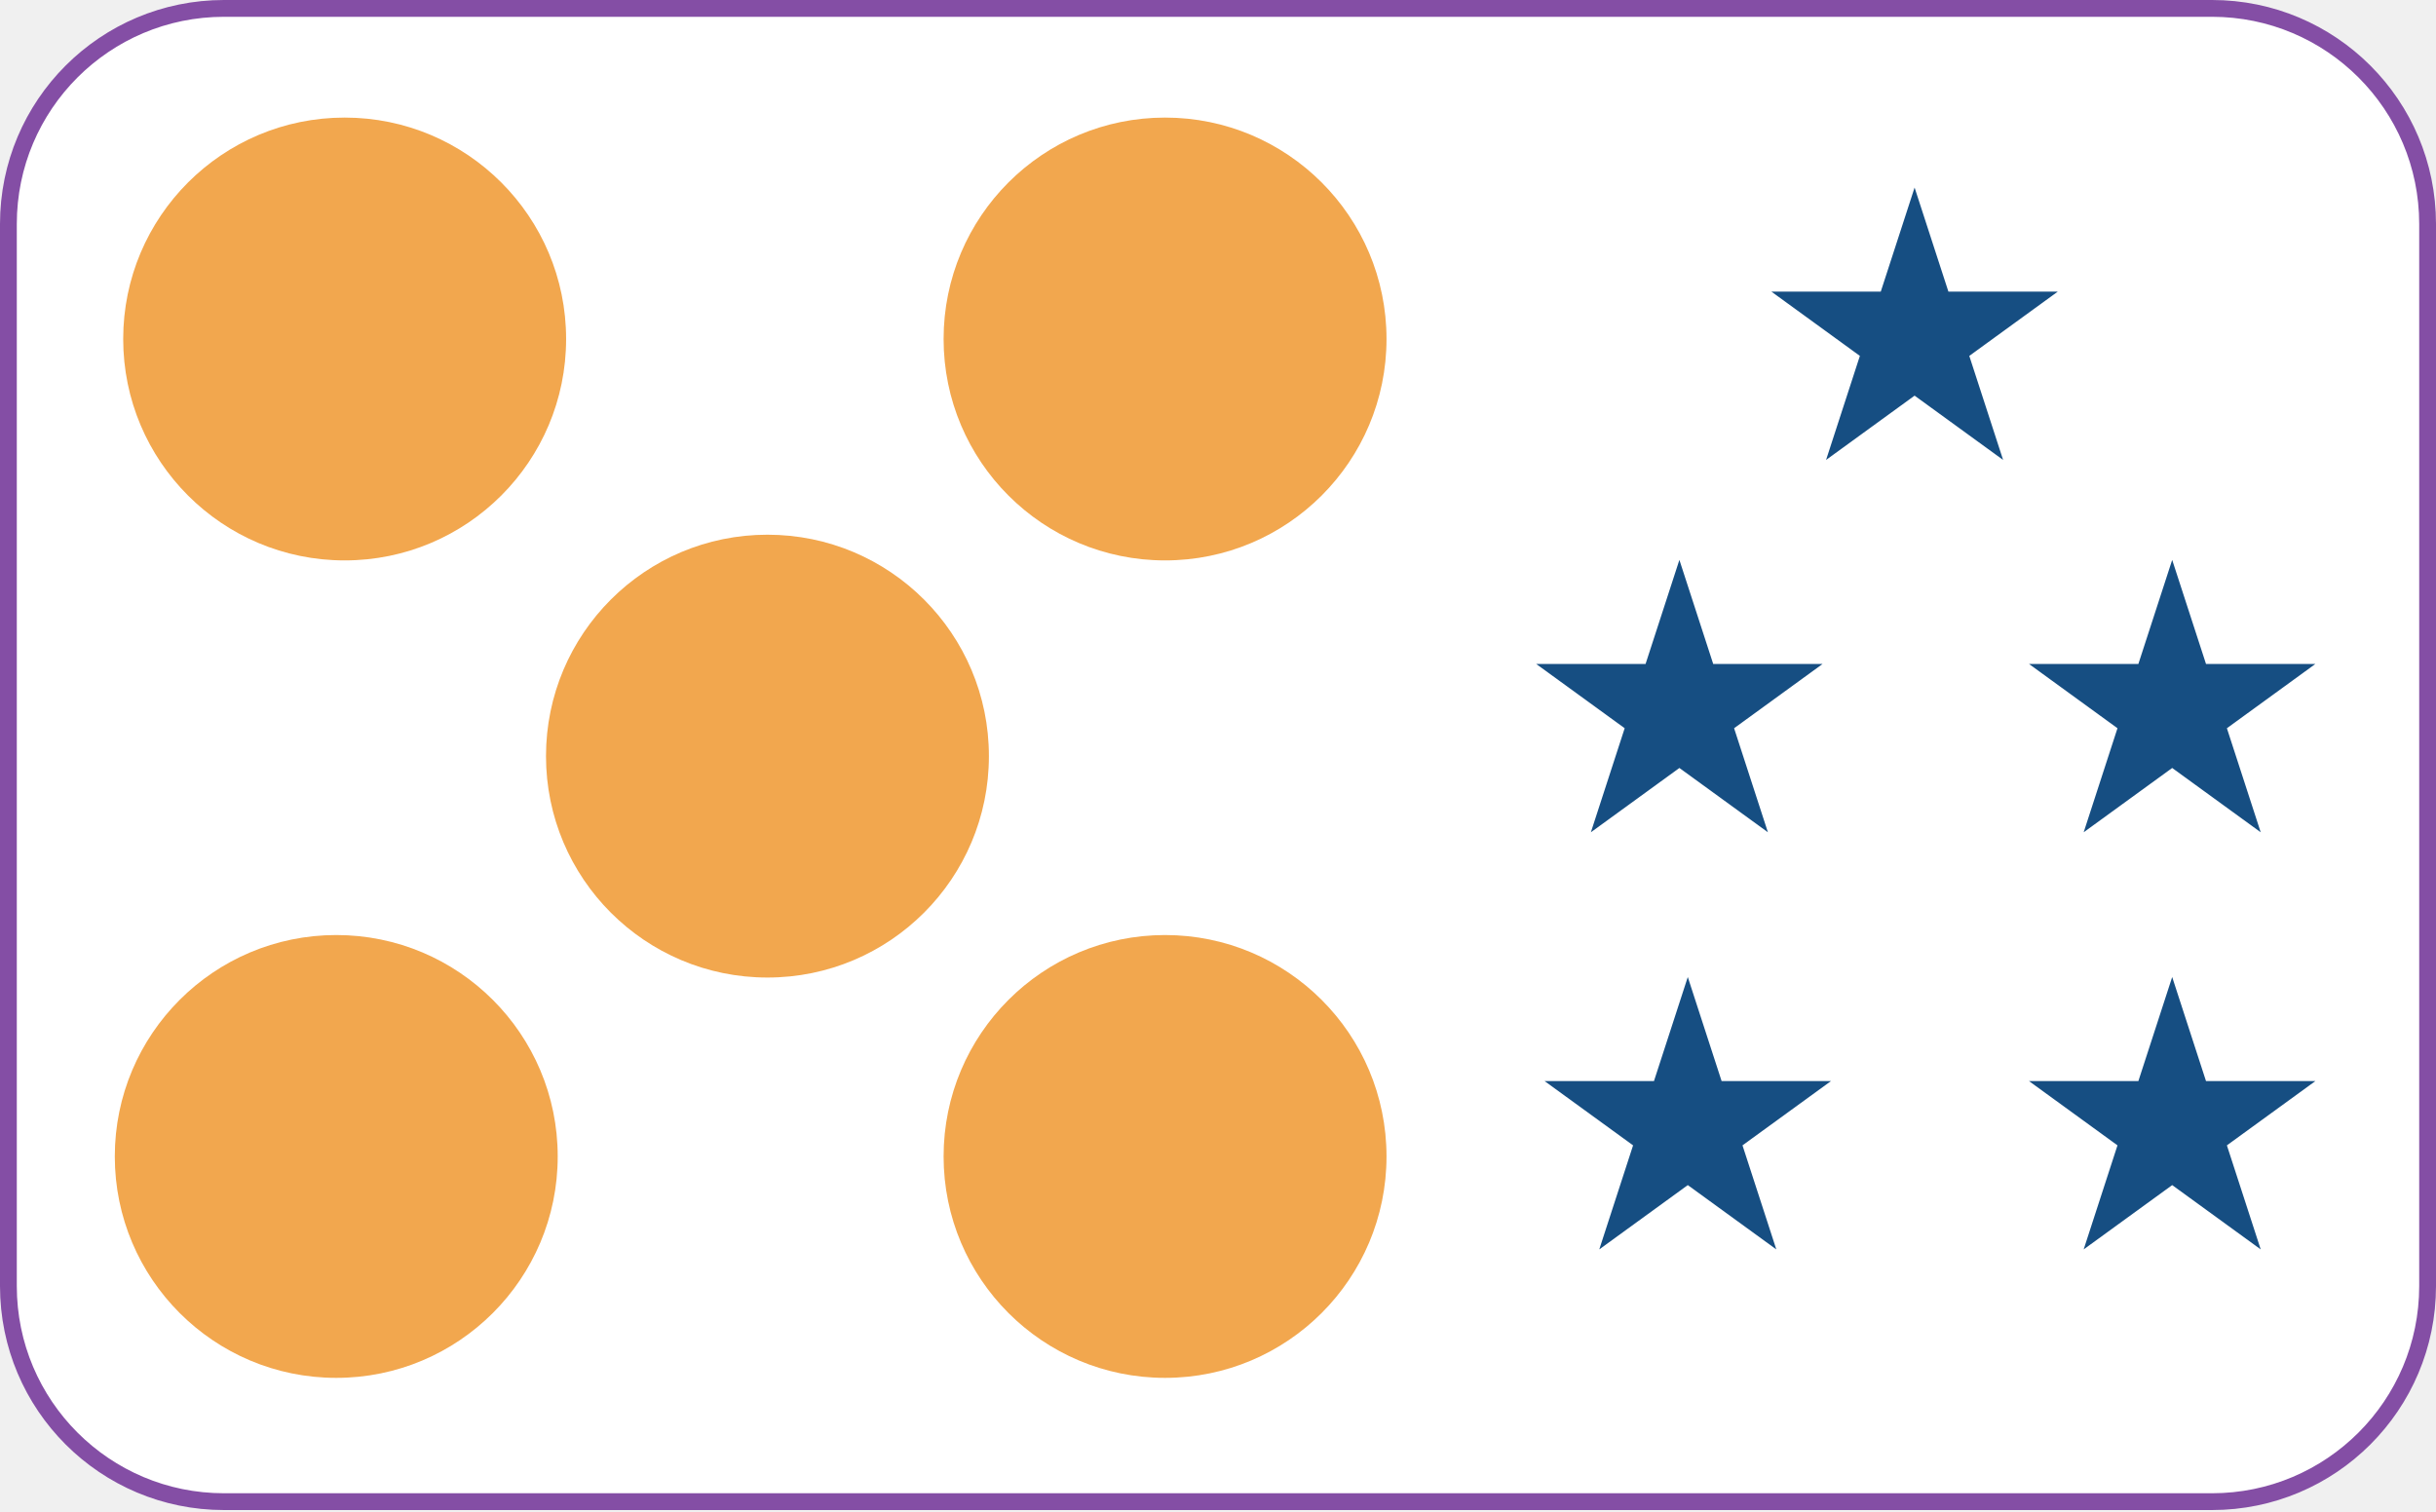
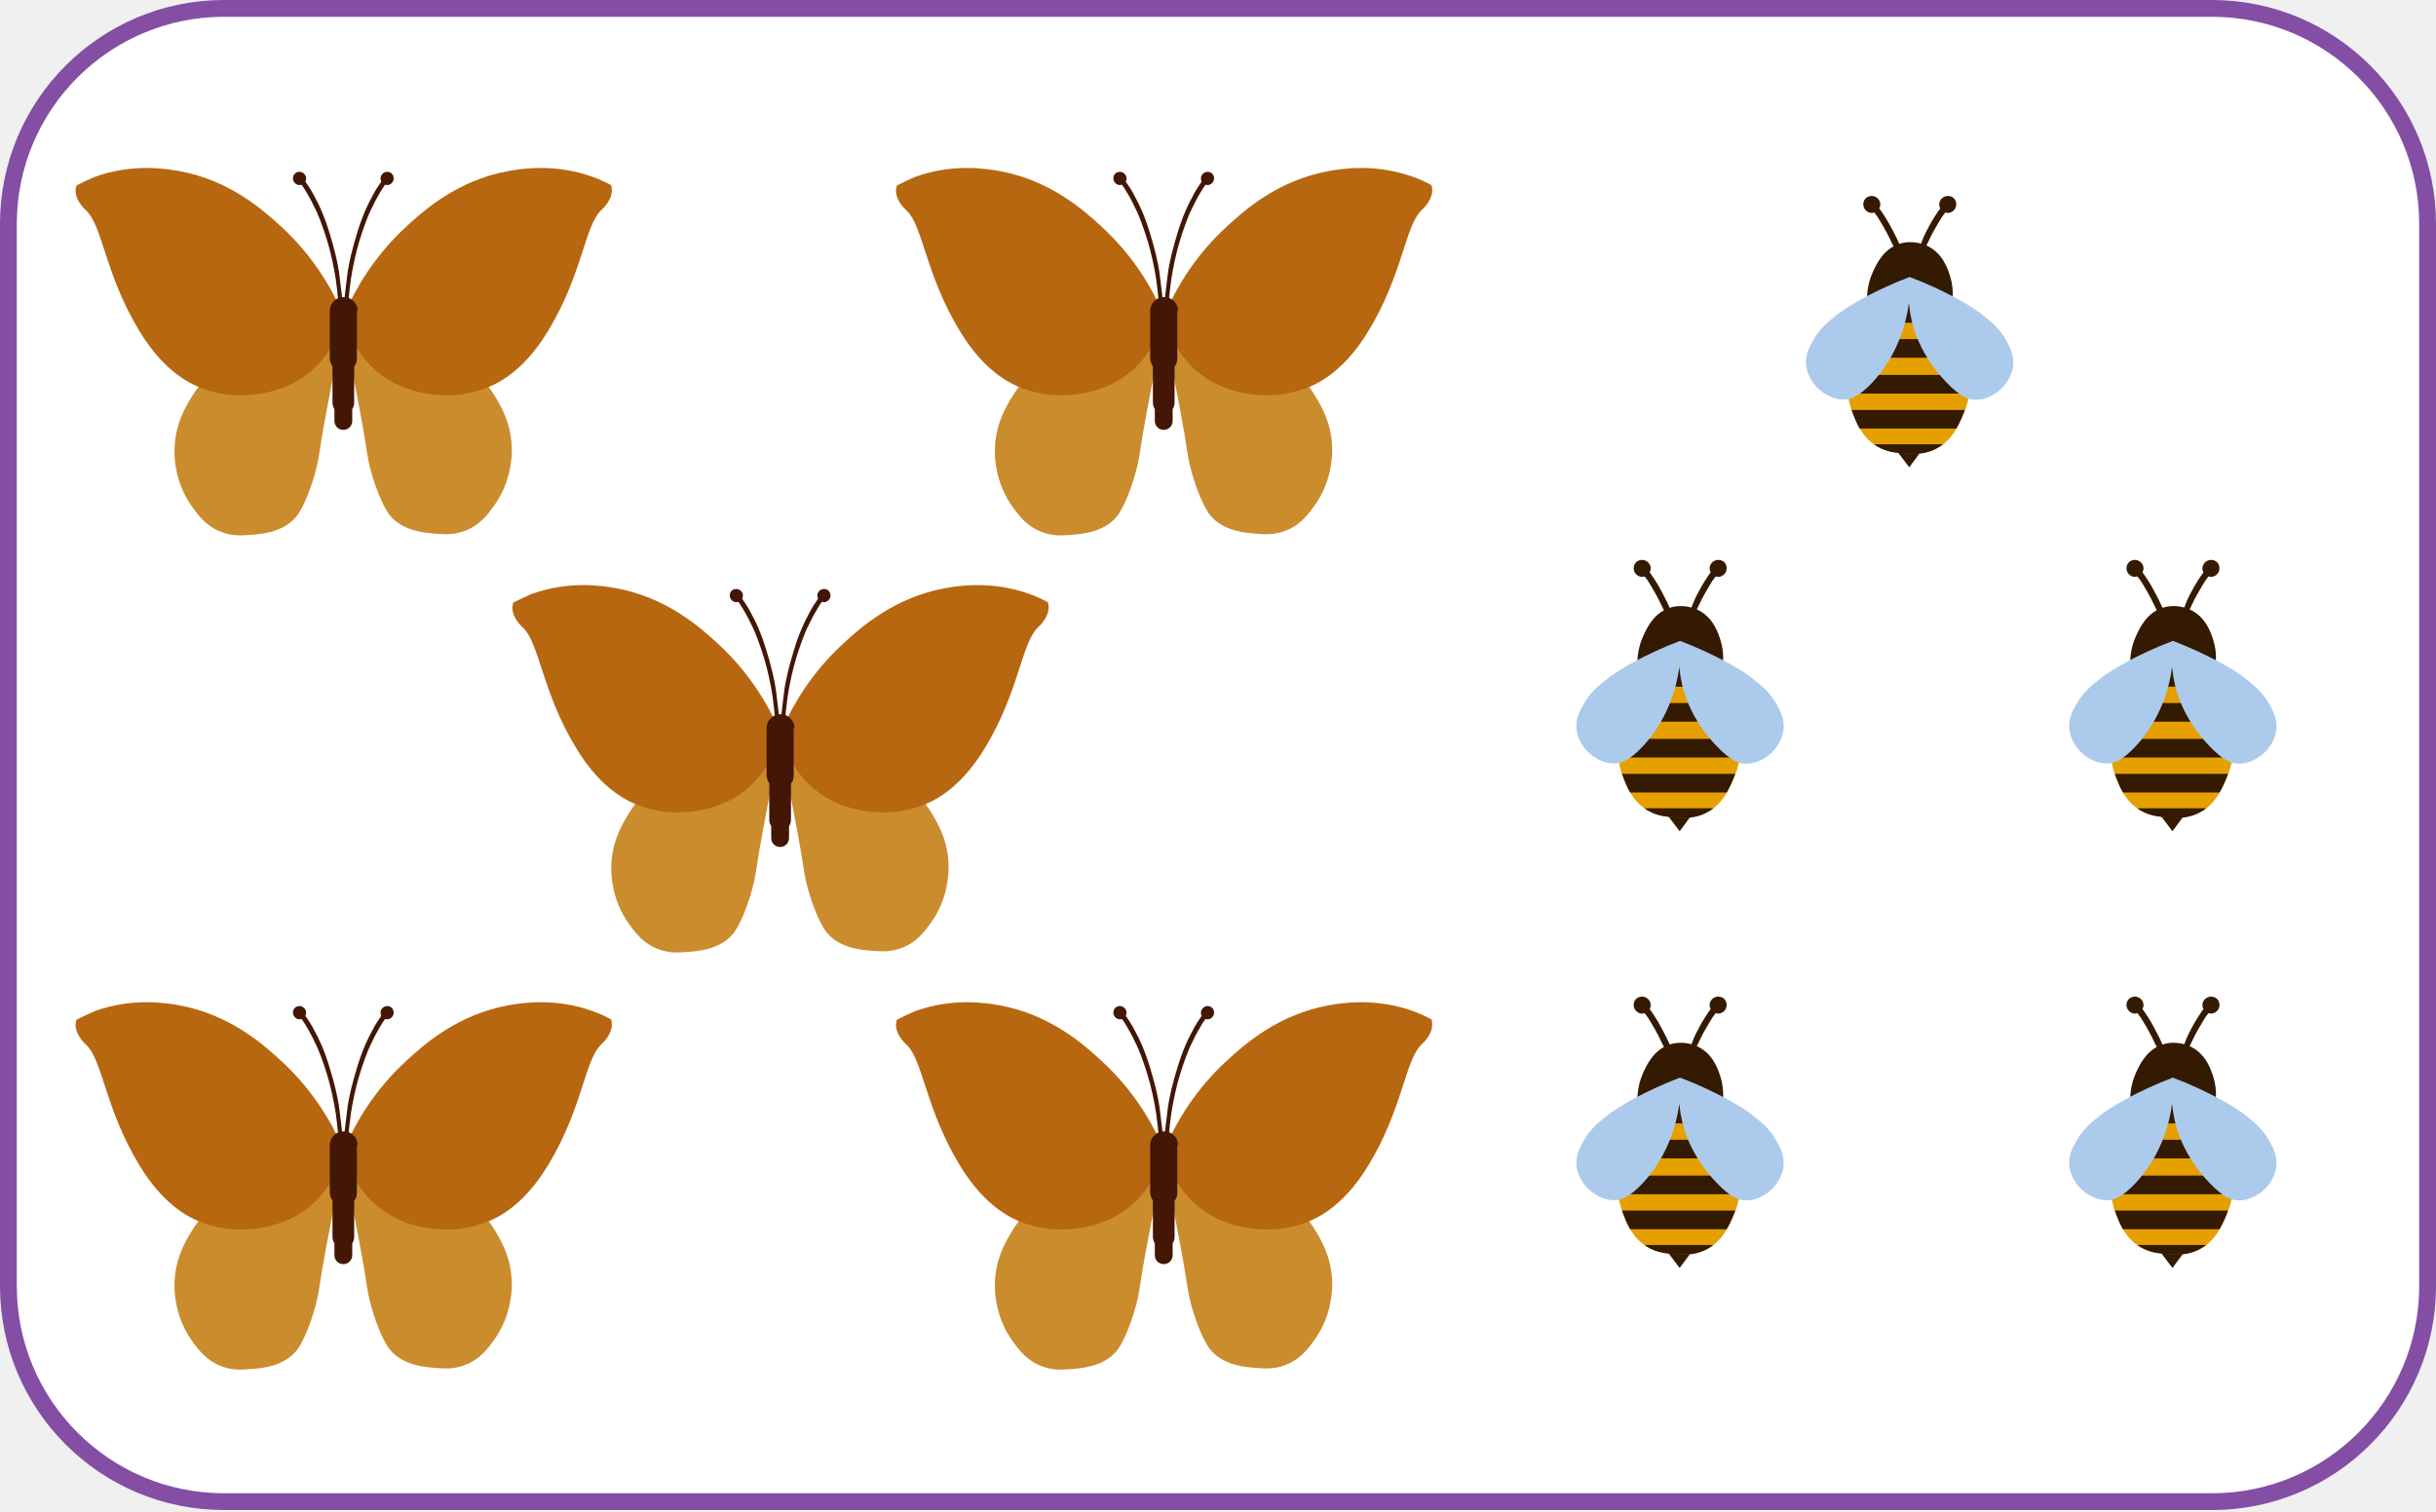
- <svg xmlns="http://www.w3.org/2000/svg" width="870" height="540" viewBox="0 0 870 540" fill="none">
+ <svg xmlns="http://www.w3.org/2000/svg" viewBox="0 0 870 540" fill="none">
  <rect x="3" y="3" width="864" height="533.4" rx="77" fill="white" stroke="#844EA5" stroke-width="6" />
-   <circle cx="123.091" cy="121.091" r="79.091" fill="#F2A74E" />
-   <circle cx="120.091" cy="413.091" r="79.091" fill="#F2A74E" />
-   <circle cx="274.091" cy="270.091" r="79.091" fill="#F2A74E" />
-   <path d="M775.782 349L787.857 386.162H826.931L795.319 409.13L807.394 446.292L775.782 423.325L744.17 446.292L756.244 409.13L724.632 386.162H763.707L775.782 349Z" fill="#164E82" />
-   <path d="M775.782 200L787.857 237.162H826.931L795.319 260.13L807.394 297.292L775.782 274.325L744.17 297.292L756.244 260.13L724.632 237.162H763.707L775.782 200Z" fill="#164E82" />
-   <path d="M683.782 67L695.857 104.162H734.931L703.319 127.13L715.394 164.292L683.782 141.325L652.17 164.292L664.244 127.13L632.632 104.162H671.707L683.782 67Z" fill="#164E82" />
-   <path d="M599.782 200L611.857 237.162H650.931L619.319 260.13L631.394 297.292L599.782 274.325L568.17 297.292L580.244 260.13L548.632 237.162H587.707L599.782 200Z" fill="#164E82" />
-   <circle cx="416.091" cy="121.091" r="79.091" fill="#F2A74E" />
-   <path d="M602.782 349L614.857 386.162H653.931L622.319 409.13L634.394 446.292L602.782 423.325L571.17 446.292L583.244 409.13L551.632 386.162H590.707L602.782 349Z" fill="#164E82" />
-   <circle cx="416.091" cy="413.091" r="79.091" fill="#F2A74E" />
+   <path d="M418.107 129.002C420.735 142.387 422.81 152.984 424.055 161.489C424.193 162.744 425.577 171.389 430.003 180.452C430.971 182.265 431.525 183.241 432.355 184.217C437.058 189.794 444.804 190.352 448.677 190.631C451.997 190.909 454.902 191.049 458.498 189.794C464.308 187.842 467.351 183.52 469.287 180.87C475.65 172.226 475.789 162.884 475.789 160.792C475.789 151.868 472.192 145.594 470.117 142.108C463.893 131.511 454.902 126.492 450.752 124.261C437.473 117.15 424.747 117.568 418.937 118.126C418.799 121.751 418.384 125.376 418.107 129.002Z" fill="#CB8C2E" />
+   <path d="M416.309 111.573C420.044 103.067 426.683 91.355 438.303 80.758C444.389 75.181 456.285 64.445 474.544 61.098C479.247 60.262 491.143 58.31 504.699 63.19C507.465 64.166 509.678 65.281 511.2 66.118C511.338 66.397 511.477 66.815 511.477 67.373C511.892 71.138 508.433 74.484 507.604 75.181C501.794 80.898 500.964 98.048 488.791 118.126C479.247 134.021 469.011 137.647 466.244 138.762C465.276 139.041 462.094 140.296 457.806 140.853C454.763 141.272 438.441 142.945 426.268 131.512C424.055 129.42 420.597 125.655 418.107 119.52C417.415 116.871 416.862 114.222 416.309 111.573Z" fill="#B66710" />
+   <path d="M412.989 129.42C410.361 142.805 408.286 153.402 407.041 161.908C406.903 163.163 405.52 171.807 401.093 180.87C400.125 182.683 399.572 183.659 398.742 184.635C394.039 190.212 386.292 190.77 382.419 191.049C379.099 191.328 376.195 191.467 372.598 190.212C366.788 188.26 363.745 183.938 361.809 181.289C355.446 172.644 355.307 163.302 355.307 161.21C355.307 152.287 358.904 146.012 360.979 142.527C367.203 131.93 376.195 126.91 380.344 124.679C393.624 117.568 406.35 117.987 412.159 118.544C412.436 122.03 412.712 125.655 412.989 129.42Z" fill="#CB8C2E" />
+   <path d="M415.202 111.573C411.467 103.067 404.828 91.355 393.208 80.758C387.122 75.181 375.226 64.445 356.967 61.098C352.264 60.262 340.368 58.31 326.812 63.19C324.184 64.305 321.971 65.421 320.311 66.257C320.311 66.397 320.173 66.954 320.034 67.512C319.619 71.277 323.078 74.623 323.908 75.32C329.717 81.037 330.547 98.048 342.72 118.126C352.264 134.021 362.5 137.647 365.267 138.762C366.235 139.041 369.417 140.296 373.705 140.853C376.748 141.272 393.07 142.945 405.243 131.512C407.456 129.42 410.914 125.655 413.404 119.52C414.096 116.871 414.649 114.222 415.202 111.573Z" fill="#B66710" />
+   <path d="M420.735 111.015C420.735 108.366 418.522 106.135 415.894 106.135H415.617C412.989 106.135 410.776 108.366 410.776 111.015V127.886C410.776 129.002 411.191 129.978 411.744 130.814V143.782C411.744 144.618 412.021 145.455 412.436 146.152V150.335C412.436 152.147 413.819 153.542 415.617 153.542C417.415 153.542 418.799 152.147 418.799 150.335V146.152C419.214 145.455 419.49 144.758 419.49 143.782V130.954C420.182 130.117 420.459 129.141 420.459 128.026V111.015H420.735Z" fill="#431605" />
+   <path d="M431.248 61.377C430.003 61.377 428.896 62.493 428.896 63.748C428.896 64.166 429.035 64.584 429.173 64.863C428.205 66.257 426.96 68.07 425.853 70.301C422.257 76.854 420.735 82.571 419.352 87.311C417.83 92.749 417.139 96.932 417.001 98.466C416.586 101.534 416.309 104.462 416.171 105.298C416.032 106.971 415.894 108.226 415.894 109.342C416.309 109.342 416.862 109.342 417.277 109.481C417.415 107.947 417.554 105.995 417.83 103.625C418.384 98.187 419.352 94.144 419.629 92.749C420.735 87.59 422.119 83.686 422.672 82.013C424.055 77.97 425.3 75.181 425.715 74.484C427.237 71.137 428.62 69.046 428.896 68.488C429.45 67.512 430.003 66.676 430.556 65.978C430.833 65.978 430.971 66.118 431.248 66.118C432.493 66.118 433.6 65.002 433.6 63.748C433.6 62.353 432.631 61.377 431.248 61.377Z" fill="#431605" />
+   <path d="M399.987 61.377C401.231 61.377 402.338 62.493 402.338 63.748C402.338 64.166 402.2 64.584 402.061 64.863C403.03 66.257 404.275 68.07 405.381 70.301C408.978 76.854 410.499 82.571 411.883 87.311C413.404 92.749 414.096 96.932 414.234 98.466C414.649 101.534 414.926 104.462 415.064 105.298C415.202 106.971 415.341 108.226 415.341 109.342C414.926 109.342 414.372 109.342 413.957 109.481C413.819 107.947 413.681 105.995 413.404 103.625C412.851 98.187 411.883 94.144 411.606 92.749C410.499 87.59 409.116 83.686 408.563 82.013C407.179 77.97 405.935 75.181 405.52 74.484C403.998 71.137 402.615 69.046 402.338 68.488C401.785 67.512 401.231 66.676 400.678 65.978C400.402 65.978 400.263 66.118 399.987 66.118C398.742 66.118 397.635 65.002 397.635 63.748C397.635 62.353 398.603 61.377 399.987 61.377Z" fill="#431605" />
+   <path d="M125.107 129.002C127.735 142.387 129.81 152.984 131.055 161.489C131.193 162.744 132.577 171.389 137.003 180.452C137.971 182.265 138.525 183.241 139.355 184.217C144.058 189.794 151.804 190.352 155.677 190.631C158.997 190.909 161.902 191.049 165.498 189.794C171.308 187.842 174.351 183.52 176.287 180.87C182.65 172.226 182.789 162.884 182.789 160.792C182.789 151.868 179.192 145.594 177.117 142.108C170.893 131.511 161.902 126.492 157.752 124.261C144.473 117.15 131.747 117.568 125.937 118.126C125.799 121.751 125.384 125.376 125.107 129.002Z" fill="#CB8C2E" />
+   <path d="M123.309 111.573C127.044 103.067 133.683 91.355 145.303 80.758C151.389 75.181 163.285 64.445 181.544 61.098C186.247 60.262 198.143 58.31 211.699 63.19C214.465 64.166 216.678 65.281 218.2 66.118C218.338 66.397 218.477 66.815 218.477 67.373C218.892 71.138 215.433 74.484 214.604 75.181C208.794 80.898 207.964 98.048 195.791 118.126C186.247 134.021 176.011 137.647 173.244 138.762C172.276 139.041 169.094 140.296 164.806 140.853C161.763 141.272 145.441 142.945 133.268 131.512C131.055 129.42 127.597 125.655 125.107 119.52C124.415 116.871 123.862 114.222 123.309 111.573Z" fill="#B66710" />
+   <path d="M119.989 129.42C117.361 142.805 115.286 153.402 114.041 161.908C113.903 163.163 112.52 171.807 108.093 180.87C107.125 182.683 106.572 183.659 105.742 184.635C101.039 190.212 93.292 190.77 89.419 191.049C86.099 191.328 83.195 191.467 79.598 190.212C73.788 188.26 70.745 183.938 68.809 181.289C62.446 172.644 62.307 163.302 62.307 161.21C62.307 152.287 65.904 146.012 67.979 142.527C74.204 131.93 83.195 126.91 87.344 124.679C100.624 117.568 113.35 117.987 119.159 118.544C119.436 122.03 119.712 125.655 119.989 129.42Z" fill="#CB8C2E" />
+   <path d="M122.202 111.573C118.467 103.067 111.828 91.355 100.208 80.758C94.122 75.181 82.226 64.445 63.967 61.098C59.264 60.262 47.368 58.31 33.812 63.19C31.184 64.305 28.971 65.421 27.311 66.257C27.311 66.397 27.173 66.954 27.034 67.512C26.619 71.277 30.078 74.623 30.907 75.32C36.717 81.037 37.547 98.048 49.72 118.126C59.264 134.021 69.5 137.647 72.267 138.762C73.235 139.041 76.416 140.296 80.705 140.853C83.748 141.272 100.07 142.945 112.243 131.512C114.456 129.42 117.914 125.655 120.404 119.52C121.096 116.871 121.649 114.222 122.202 111.573Z" fill="#B66710" />
+   <path d="M127.735 111.015C127.735 108.366 125.522 106.135 122.894 106.135H122.617C119.989 106.135 117.776 108.366 117.776 111.015V127.886C117.776 129.002 118.191 129.978 118.744 130.814V143.782C118.744 144.618 119.021 145.455 119.436 146.152V150.335C119.436 152.147 120.819 153.542 122.617 153.542C124.415 153.542 125.799 152.147 125.799 150.335V146.152C126.214 145.455 126.49 144.758 126.49 143.782V130.954C127.182 130.117 127.459 129.141 127.459 128.026V111.015H127.735Z" fill="#431605" />
+   <path d="M138.248 61.377C137.003 61.377 135.896 62.493 135.896 63.748C135.896 64.166 136.035 64.584 136.173 64.863C135.205 66.257 133.96 68.07 132.853 70.301C129.257 76.854 127.735 82.571 126.352 87.311C124.83 92.749 124.139 96.932 124.001 98.466C123.586 101.534 123.309 104.462 123.171 105.298C123.032 106.971 122.894 108.226 122.894 109.342C123.309 109.342 123.862 109.342 124.277 109.481C124.415 107.947 124.554 105.995 124.83 103.625C125.384 98.187 126.352 94.144 126.629 92.749C127.735 87.59 129.119 83.686 129.672 82.013C131.055 77.97 132.3 75.181 132.715 74.484C134.237 71.137 135.62 69.046 135.896 68.488C136.45 67.512 137.003 66.676 137.556 65.978C137.833 65.978 137.971 66.118 138.248 66.118C139.493 66.118 140.6 65.002 140.6 63.748C140.6 62.353 139.631 61.377 138.248 61.377Z" fill="#431605" />
+   <path d="M106.987 61.377C108.231 61.377 109.338 62.493 109.338 63.748C109.338 64.166 109.2 64.584 109.061 64.863C110.03 66.257 111.275 68.07 112.381 70.301C115.978 76.854 117.499 82.571 118.883 87.311C120.404 92.749 121.096 96.932 121.234 98.466C121.649 101.534 121.926 104.462 122.064 105.298C122.202 106.971 122.341 108.226 122.341 109.342C121.926 109.342 121.372 109.342 120.957 109.481C120.819 107.947 120.681 105.995 120.404 103.625C119.851 98.187 118.883 94.144 118.606 92.749C117.499 87.59 116.116 83.686 115.563 82.013C114.179 77.97 112.935 75.181 112.52 74.484C110.998 71.137 109.615 69.046 109.338 68.488C108.785 67.512 108.231 66.676 107.678 65.978C107.402 65.978 107.263 66.118 106.987 66.118C105.742 66.118 104.635 65.002 104.635 63.748C104.635 62.353 105.603 61.377 106.987 61.377Z" fill="#431605" />
+   <path d="M418.107 427.002C420.735 440.387 422.81 450.984 424.055 459.489C424.193 460.744 425.577 469.389 430.003 478.452C430.971 480.265 431.525 481.241 432.355 482.217C437.058 487.794 444.804 488.352 448.677 488.631C451.997 488.909 454.902 489.049 458.498 487.794C464.308 485.842 467.351 481.52 469.287 478.87C475.65 470.226 475.789 460.884 475.789 458.792C475.789 449.868 472.192 443.594 470.117 440.108C463.893 429.511 454.902 424.492 450.752 422.261C437.473 415.15 424.747 415.568 418.937 416.126C418.799 419.751 418.384 423.376 418.107 427.002Z" fill="#CB8C2E" />
+   <path d="M416.309 409.573C420.044 401.067 426.683 389.355 438.303 378.758C444.389 373.181 456.285 362.445 474.544 359.098C479.247 358.262 491.143 356.31 504.699 361.19C507.465 362.166 509.678 363.281 511.2 364.118C511.338 364.397 511.477 364.815 511.477 365.373C511.892 369.137 508.433 372.484 507.604 373.181C501.794 378.898 500.964 396.048 488.791 416.126C479.247 432.021 469.011 435.647 466.244 436.762C465.276 437.041 462.094 438.296 457.806 438.853C454.763 439.272 438.441 440.945 426.268 429.512C424.055 427.42 420.597 423.655 418.107 417.52C417.415 414.871 416.862 412.222 416.309 409.573Z" fill="#B66710" />
+   <path d="M412.989 427.42C410.361 440.805 408.286 451.402 407.041 459.908C406.903 461.163 405.52 469.807 401.093 478.87C400.125 480.683 399.572 481.659 398.742 482.635C394.039 488.212 386.292 488.77 382.419 489.049C379.099 489.328 376.195 489.467 372.598 488.212C366.788 486.26 363.745 481.938 361.809 479.289C355.446 470.644 355.307 461.302 355.307 459.21C355.307 450.287 358.904 444.012 360.979 440.527C367.203 429.93 376.195 424.91 380.344 422.679C393.624 415.568 406.35 415.987 412.159 416.544C412.436 420.03 412.712 423.655 412.989 427.42Z" fill="#CB8C2E" />
+   <path d="M415.202 409.573C411.467 401.067 404.828 389.355 393.208 378.758C387.122 373.181 375.226 362.445 356.967 359.098C352.264 358.262 340.368 356.31 326.812 361.19C324.184 362.305 321.971 363.421 320.311 364.257C320.311 364.397 320.173 364.954 320.034 365.512C319.619 369.277 323.078 372.623 323.908 373.32C329.717 379.037 330.547 396.048 342.72 416.126C352.264 432.021 362.5 435.647 365.267 436.762C366.235 437.041 369.417 438.296 373.705 438.853C376.748 439.272 393.07 440.945 405.243 429.512C407.456 427.42 410.914 423.655 413.404 417.52C414.096 414.871 414.649 412.222 415.202 409.573Z" fill="#B66710" />
+   <path d="M420.735 409.015C420.735 406.366 418.522 404.135 415.894 404.135H415.617C412.989 404.135 410.776 406.366 410.776 409.015V425.886C410.776 427.002 411.191 427.978 411.744 428.814V441.782C411.744 442.618 412.021 443.455 412.436 444.152V448.335C412.436 450.147 413.819 451.542 415.617 451.542C417.415 451.542 418.799 450.147 418.799 448.335V444.152C419.214 443.455 419.49 442.758 419.49 441.782V428.954C420.182 428.117 420.459 427.141 420.459 426.026V409.015H420.735Z" fill="#431605" />
+   <path d="M431.248 359.377C430.003 359.377 428.896 360.493 428.896 361.748C428.896 362.166 429.035 362.584 429.173 362.863C428.205 364.257 426.96 366.07 425.853 368.301C422.257 374.854 420.735 380.571 419.352 385.312C417.83 390.749 417.139 394.932 417.001 396.466C416.586 399.534 416.309 402.462 416.171 403.298C416.032 404.971 415.894 406.226 415.894 407.342C416.309 407.342 416.862 407.342 417.277 407.481C417.415 405.947 417.554 403.995 417.83 401.625C418.384 396.187 419.352 392.144 419.629 390.749C420.735 385.59 422.119 381.686 422.672 380.013C424.055 375.97 425.3 373.181 425.715 372.484C427.237 369.137 428.62 367.046 428.896 366.488C429.45 365.512 430.003 364.676 430.556 363.978C430.833 363.978 430.971 364.118 431.248 364.118C432.493 364.118 433.6 363.002 433.6 361.748C433.6 360.353 432.631 359.377 431.248 359.377Z" fill="#431605" />
+   <path d="M399.987 359.377C401.231 359.377 402.338 360.493 402.338 361.748C402.338 362.166 402.2 362.584 402.061 362.863C403.03 364.257 404.275 366.07 405.381 368.301C408.978 374.854 410.499 380.571 411.883 385.312C413.404 390.749 414.096 394.932 414.234 396.466C414.649 399.534 414.926 402.462 415.064 403.298C415.202 404.971 415.341 406.226 415.341 407.342C414.926 407.342 414.372 407.342 413.957 407.481C413.819 405.947 413.681 403.995 413.404 401.625C412.851 396.187 411.883 392.144 411.606 390.749C410.499 385.59 409.116 381.686 408.563 380.013C407.179 375.97 405.935 373.181 405.52 372.484C403.998 369.137 402.615 367.046 402.338 366.488C401.785 365.512 401.231 364.676 400.678 363.978C400.402 363.978 400.263 364.118 399.987 364.118C398.742 364.118 397.635 363.002 397.635 361.748C397.635 360.353 398.603 359.377 399.987 359.377Z" fill="#431605" />
+   <path d="M125.107 427.002C127.735 440.387 129.81 450.984 131.055 459.489C131.193 460.744 132.577 469.389 137.003 478.452C137.971 480.265 138.525 481.241 139.355 482.217C144.058 487.794 151.804 488.352 155.677 488.631C158.997 488.909 161.902 489.049 165.498 487.794C171.308 485.842 174.351 481.52 176.287 478.87C182.65 470.226 182.789 460.884 182.789 458.792C182.789 449.868 179.192 443.594 177.117 440.108C170.893 429.511 161.902 424.492 157.752 422.261C144.473 415.15 131.747 415.568 125.937 416.126C125.799 419.751 125.384 423.376 125.107 427.002Z" fill="#CB8C2E" />
+   <path d="M123.309 409.573C127.044 401.067 133.683 389.355 145.303 378.758C151.389 373.181 163.285 362.445 181.544 359.098C186.247 358.262 198.143 356.31 211.699 361.19C214.465 362.166 216.678 363.281 218.2 364.118C218.338 364.397 218.477 364.815 218.477 365.373C218.892 369.137 215.433 372.484 214.604 373.181C208.794 378.898 207.964 396.048 195.791 416.126C186.247 432.021 176.011 435.647 173.244 436.762C172.276 437.041 169.094 438.296 164.806 438.853C161.763 439.272 145.441 440.945 133.268 429.512C131.055 427.42 127.597 423.655 125.107 417.52C124.415 414.871 123.862 412.222 123.309 409.573Z" fill="#B66710" />
+   <path d="M119.989 427.42C117.361 440.805 115.286 451.402 114.041 459.908C113.903 461.163 112.52 469.807 108.093 478.87C107.125 480.683 106.572 481.659 105.742 482.635C101.039 488.212 93.292 488.77 89.419 489.049C86.099 489.328 83.195 489.467 79.598 488.212C73.788 486.26 70.745 481.938 68.809 479.289C62.446 470.644 62.307 461.302 62.307 459.21C62.307 450.287 65.904 444.012 67.979 440.527C74.204 429.93 83.195 424.91 87.344 422.679C100.624 415.568 113.35 415.987 119.159 416.544C119.436 420.03 119.712 423.655 119.989 427.42Z" fill="#CB8C2E" />
+   <path d="M122.202 409.573C118.467 401.067 111.828 389.355 100.208 378.758C94.122 373.181 82.226 362.445 63.967 359.098C59.264 358.262 47.368 356.31 33.812 361.19C31.184 362.305 28.971 363.421 27.311 364.257C27.311 364.397 27.173 364.954 27.034 365.512C26.619 369.277 30.078 372.623 30.907 373.32C36.717 379.037 37.547 396.048 49.72 416.126C59.264 432.021 69.5 435.647 72.267 436.762C73.235 437.041 76.416 438.296 80.705 438.853C83.748 439.272 100.07 440.945 112.243 429.512C114.456 427.42 117.914 423.655 120.404 417.52C121.096 414.871 121.649 412.222 122.202 409.573Z" fill="#B66710" />
+   <path d="M127.735 409.015C127.735 406.366 125.522 404.135 122.894 404.135H122.617C119.989 404.135 117.776 406.366 117.776 409.015V425.886C117.776 427.002 118.191 427.978 118.744 428.814V441.782C118.744 442.618 119.021 443.455 119.436 444.152V448.335C119.436 450.147 120.819 451.542 122.617 451.542C124.415 451.542 125.799 450.147 125.799 448.335V444.152C126.214 443.455 126.49 442.758 126.49 441.782V428.954C127.182 428.117 127.459 427.141 127.459 426.026V409.015H127.735Z" fill="#431605" />
+   <path d="M138.248 359.377C137.003 359.377 135.896 360.493 135.896 361.748C135.896 362.166 136.035 362.584 136.173 362.863C135.205 364.257 133.96 366.07 132.853 368.301C129.257 374.854 127.735 380.571 126.352 385.312C124.83 390.749 124.139 394.932 124.001 396.466C123.586 399.534 123.309 402.462 123.171 403.298C123.032 404.971 122.894 406.226 122.894 407.342C123.309 407.342 123.862 407.342 124.277 407.481C124.415 405.947 124.554 403.995 124.83 401.625C125.384 396.187 126.352 392.144 126.629 390.749C127.735 385.59 129.119 381.686 129.672 380.013C131.055 375.97 132.3 373.181 132.715 372.484C134.237 369.137 135.62 367.046 135.896 366.488C136.45 365.512 137.003 364.676 137.556 363.978C137.833 363.978 137.971 364.118 138.248 364.118C139.493 364.118 140.6 363.002 140.6 361.748C140.6 360.353 139.631 359.377 138.248 359.377Z" fill="#431605" />
+   <path d="M106.987 359.377C108.231 359.377 109.338 360.493 109.338 361.748C109.338 362.166 109.2 362.584 109.061 362.863C110.03 364.257 111.275 366.07 112.381 368.301C115.978 374.854 117.499 380.571 118.883 385.312C120.404 390.749 121.096 394.932 121.234 396.466C121.649 399.534 121.926 402.462 122.064 403.298C122.202 404.971 122.341 406.226 122.341 407.342C121.926 407.342 121.372 407.342 120.957 407.481C120.819 405.947 120.681 403.995 120.404 401.625C119.851 396.187 118.883 392.144 118.606 390.749C117.499 385.59 116.116 381.686 115.563 380.013C114.179 375.97 112.935 373.181 112.52 372.484C110.998 369.137 109.615 367.046 109.338 366.488C108.785 365.512 108.231 364.676 107.678 363.978C107.402 363.978 107.263 364.118 106.987 364.118C105.742 364.118 104.635 363.002 104.635 361.748C104.635 360.353 105.603 359.377 106.987 359.377Z" fill="#431605" />
+   <path d="M281.107 278.002C283.735 291.387 285.81 301.984 287.055 310.489C287.193 311.744 288.577 320.389 293.003 329.452C293.971 331.265 294.525 332.241 295.355 333.217C300.058 338.794 307.804 339.352 311.677 339.631C314.997 339.909 317.902 340.049 321.498 338.794C327.308 336.842 330.351 332.52 332.287 329.87C338.65 321.226 338.789 311.884 338.789 309.792C338.789 300.868 335.192 294.594 333.117 291.108C326.893 280.511 317.902 275.492 313.752 273.261C300.473 266.15 287.747 266.568 281.937 267.126C281.799 270.751 281.384 274.376 281.107 278.002Z" fill="#CB8C2E" />
+   <path d="M279.309 260.573C283.044 252.067 289.683 240.355 301.303 229.758C307.389 224.181 319.285 213.445 337.544 210.098C342.247 209.262 354.143 207.31 367.699 212.19C370.465 213.166 372.678 214.281 374.2 215.118C374.338 215.397 374.477 215.815 374.477 216.373C374.892 220.137 371.433 223.484 370.604 224.181C364.794 229.898 363.964 247.048 351.791 267.126C342.247 283.021 332.011 286.647 329.244 287.762C328.276 288.041 325.094 289.296 320.806 289.853C317.763 290.272 301.441 291.945 289.268 280.512C287.055 278.42 283.597 274.655 281.107 268.52C280.415 265.871 279.862 263.222 279.309 260.573Z" fill="#B66710" />
+   <path d="M275.989 278.42C273.361 291.805 271.286 302.402 270.041 310.908C269.903 312.163 268.52 320.807 264.093 329.87C263.125 331.683 262.572 332.659 261.742 333.635C257.039 339.212 249.292 339.77 245.419 340.049C242.099 340.328 239.195 340.467 235.598 339.212C229.788 337.26 226.745 332.938 224.809 330.289C218.446 321.644 218.307 312.302 218.307 310.21C218.307 301.287 221.904 295.012 223.979 291.527C230.203 280.93 239.195 275.91 243.344 273.679C256.624 266.568 269.35 266.987 275.159 267.544C275.436 271.03 275.712 274.655 275.989 278.42Z" fill="#CB8C2E" />
+   <path d="M278.202 260.573C274.467 252.067 267.828 240.355 256.208 229.758C250.122 224.181 238.226 213.445 219.967 210.098C215.264 209.262 203.368 207.31 189.812 212.19C187.184 213.305 184.971 214.421 183.311 215.257C183.311 215.397 183.173 215.954 183.034 216.512C182.619 220.277 186.078 223.623 186.908 224.32C192.717 230.037 193.547 247.048 205.72 267.126C215.264 283.021 225.5 286.647 228.267 287.762C229.235 288.041 232.417 289.296 236.705 289.853C239.748 290.272 256.07 291.945 268.243 280.512C270.456 278.42 273.914 274.655 276.404 268.52C277.096 265.871 277.649 263.222 278.202 260.573Z" fill="#B66710" />
+   <path d="M283.735 260.015C283.735 257.366 281.522 255.135 278.894 255.135H278.617C275.989 255.135 273.776 257.366 273.776 260.015V276.886C273.776 278.002 274.191 278.978 274.744 279.814V292.782C274.744 293.618 275.021 294.455 275.436 295.152V299.335C275.436 301.147 276.819 302.542 278.617 302.542C280.415 302.542 281.799 301.147 281.799 299.335V295.152C282.214 294.455 282.49 293.758 282.49 292.782V279.954C283.182 279.117 283.459 278.141 283.459 277.026V260.015H283.735Z" fill="#431605" />
+   <path d="M294.248 210.377C293.003 210.377 291.896 211.493 291.896 212.748C291.896 213.166 292.035 213.584 292.173 213.863C291.205 215.257 289.96 217.07 288.853 219.301C285.257 225.854 283.735 231.571 282.352 236.312C280.83 241.749 280.139 245.932 280.001 247.466C279.586 250.534 279.309 253.462 279.171 254.298C279.032 255.971 278.894 257.226 278.894 258.342C279.309 258.342 279.862 258.342 280.277 258.481C280.415 256.947 280.554 254.995 280.83 252.625C281.384 247.187 282.352 243.144 282.629 241.749C283.735 236.59 285.119 232.686 285.672 231.013C287.055 226.97 288.3 224.181 288.715 223.484C290.237 220.137 291.62 218.046 291.896 217.488C292.45 216.512 293.003 215.676 293.556 214.978C293.833 214.978 293.971 215.118 294.248 215.118C295.493 215.118 296.6 214.002 296.6 212.748C296.6 211.353 295.631 210.377 294.248 210.377Z" fill="#431605" />
+   <path d="M262.987 210.377C264.231 210.377 265.338 211.493 265.338 212.748C265.338 213.166 265.2 213.584 265.061 213.863C266.03 215.257 267.275 217.07 268.381 219.301C271.978 225.854 273.499 231.571 274.883 236.312C276.404 241.749 277.096 245.932 277.234 247.466C277.649 250.534 277.926 253.462 278.064 254.298C278.202 255.971 278.341 257.226 278.341 258.342C277.926 258.342 277.372 258.342 276.957 258.481C276.819 256.947 276.681 254.995 276.404 252.625C275.851 247.187 274.883 243.144 274.606 241.749C273.499 236.59 272.116 232.686 271.563 231.013C270.179 226.97 268.935 224.181 268.52 223.484C266.998 220.137 265.615 218.046 265.338 217.488C264.785 216.512 264.231 215.676 263.678 214.978C263.402 214.978 263.263 215.118 262.987 215.118C261.742 215.118 260.635 214.002 260.635 212.748C260.635 211.353 261.603 210.377 262.987 210.377Z" fill="#431605" />
+   <path d="M695.62 70C693.985 70 692.574 71.406 692.574 73.034C692.574 73.552 692.722 74.069 692.945 74.439C691.682 76.215 690.122 78.509 688.636 81.394C683.955 89.755 683.807 98.486 684.55 96.34C686.333 91.161 687.967 87.609 688.487 86.722C690.419 82.43 692.276 79.767 692.574 79.101C693.317 77.843 693.985 76.807 694.728 75.919C695.1 75.919 695.248 76.067 695.62 76.067C697.254 76.067 698.666 74.661 698.666 73.034C698.666 71.258 697.477 70 695.62 70Z" fill="#331A00" />
+   <path d="M665.455 73.034C665.455 74.661 666.867 76.067 668.501 76.067C668.873 76.067 669.021 75.919 669.393 75.919C670.136 76.807 670.804 77.843 671.547 79.101C671.919 79.841 673.702 82.504 675.634 86.722C676.154 87.609 677.788 91.161 679.572 96.34C680.315 98.486 685.813 110.028 683.881 103.073C682.098 97.006 680.092 89.755 675.485 81.394C674.074 78.583 672.439 76.215 671.176 74.439C671.325 74.069 671.547 73.552 671.547 73.034C671.547 71.406 670.136 70 668.501 70C666.718 70 665.455 71.258 665.455 73.034Z" fill="#331A00" />
+   <path d="M677.566 161.229C678.977 163.153 680.463 165.002 681.875 166.926C683.286 165.076 684.624 163.227 686.035 161.303C683.212 161.303 680.389 161.303 677.566 161.229Z" fill="#331A00" />
+   <path d="M666.867 109.288C666.644 106.551 666.644 102.037 668.873 97.154C670.21 94.269 672.588 89.089 678.16 87.165C682.915 85.538 687.076 87.314 687.819 87.609C693.911 90.199 695.768 96.414 696.511 98.856C697.923 103.443 697.403 107.513 696.883 109.732C686.853 109.658 676.823 109.51 666.867 109.288Z" fill="#331A00" />
+   <path d="M659.957 131.115C659.66 134.815 659.066 140.882 661.74 147.763C663.078 151.166 665.084 156.272 670.285 159.379C673.776 161.451 677.194 161.673 679.869 161.895C682.841 162.117 686.927 162.413 691.088 160.489C697.031 157.677 699.558 151.906 701.192 148.059C703.644 142.362 703.793 137.33 703.867 134.297C704.015 126.602 702.009 120.831 700.969 117.871C699.112 112.618 696.66 108.622 694.728 105.959C686.778 106.033 678.829 106.107 670.879 106.181C668.873 108.326 666.198 111.656 663.969 116.243C663.078 118.241 660.626 123.642 659.957 131.115Z" fill="#E5A000" />
+   <path d="M694.06 121.127H669.542V127.786H694.06V121.127Z" fill="#331A00" />
+   <path d="M703.941 133.927H660.477V140.586H703.941V133.927Z" fill="#331A00" />
+   <path d="M693.837 108.622H669.319V115.281H693.837V108.622Z" fill="#331A00" />
+   <path d="M682.023 98.93C675.56 101.371 670.433 103.887 666.718 105.811C660.477 109.14 657.654 111.212 656.391 112.174C653.196 114.69 649.927 117.205 647.475 121.719C646.212 124.012 644.801 126.528 645.023 130.005C645.321 134.593 648.218 137.626 648.961 138.44C649.556 139.032 653.865 143.249 659.437 142.658C660.774 142.51 663.821 141.918 668.873 136.442C680.612 123.716 681.801 108.326 681.949 106.033C682.246 102.999 682.172 100.484 682.023 98.93Z" fill="#ACCAEB" />
+   <path d="M682.023 98.93C688.487 101.371 693.614 103.887 697.329 105.811C703.644 109.14 706.467 111.212 707.656 112.174C710.851 114.69 714.12 117.205 716.571 121.719C717.835 124.012 719.172 126.528 719.023 130.079C718.726 134.667 715.829 137.7 715.086 138.514C714.491 139.106 710.256 143.323 704.61 142.731C703.272 142.584 700.226 141.992 694.951 136.368C691.756 132.965 682.023 122.236 681.652 105.959C681.503 102.925 681.8 100.484 682.023 98.93Z" fill="#ACCAEB" />
+   <path d="M661.294 146.431C661.443 146.875 661.592 147.319 661.74 147.689C662.335 149.243 663.078 151.166 664.192 153.09H698.666C699.706 151.314 700.523 149.539 701.118 147.985C701.341 147.467 701.564 146.949 701.712 146.431H661.294Z" fill="#331A00" />
+   <path d="M669.319 158.713C669.616 158.935 669.987 159.157 670.284 159.379C673.776 161.525 677.194 161.747 679.869 161.969C682.841 162.191 686.927 162.561 691.088 160.489C692.128 159.971 693.094 159.379 693.911 158.713H669.319Z" fill="#331A00" />
+   <path d="M613.62 200C611.985 200 610.574 201.406 610.574 203.034C610.574 203.551 610.722 204.069 610.945 204.439C609.682 206.215 608.122 208.509 606.636 211.394C601.955 219.755 601.807 228.486 602.55 226.34C604.333 221.161 605.967 217.609 606.487 216.722C608.419 212.43 610.276 209.767 610.574 209.101C611.317 207.843 611.985 206.807 612.728 205.919C613.1 205.919 613.248 206.067 613.62 206.067C615.254 206.067 616.666 204.661 616.666 203.034C616.666 201.258 615.477 200 613.62 200Z" fill="#331A00" />
+   <path d="M583.455 203.034C583.455 204.661 584.867 206.067 586.501 206.067C586.873 206.067 587.021 205.919 587.393 205.919C588.136 206.807 588.804 207.843 589.547 209.101C589.919 209.841 591.702 212.504 593.634 216.722C594.154 217.609 595.788 221.161 597.572 226.34C598.315 228.486 603.813 240.028 601.881 233.073C600.098 227.006 598.092 219.755 593.485 211.394C592.074 208.583 590.439 206.215 589.176 204.439C589.325 204.069 589.547 203.551 589.547 203.034C589.547 201.406 588.136 200 586.501 200C584.718 200 583.455 201.258 583.455 203.034Z" fill="#331A00" />
+   <path d="M595.566 291.229C596.977 293.153 598.463 295.002 599.875 296.926C601.286 295.076 602.624 293.227 604.035 291.303C601.212 291.303 598.389 291.303 595.566 291.229Z" fill="#331A00" />
+   <path d="M584.867 239.288C584.644 236.551 584.644 232.037 586.873 227.154C588.21 224.268 590.588 219.089 596.16 217.166C600.915 215.538 605.076 217.313 605.819 217.609C611.911 220.199 613.768 226.414 614.511 228.856C615.923 233.443 615.403 237.513 614.883 239.732C604.853 239.658 594.823 239.51 584.867 239.288Z" fill="#331A00" />
+   <path d="M577.957 261.115C577.66 264.815 577.066 270.882 579.74 277.763C581.078 281.166 583.084 286.272 588.285 289.379C591.776 291.451 595.194 291.673 597.869 291.895C600.841 292.117 604.927 292.413 609.088 290.489C615.031 287.677 617.558 281.906 619.192 278.059C621.644 272.362 621.793 267.33 621.867 264.297C622.015 256.602 620.009 250.831 618.969 247.871C617.112 242.618 614.66 238.622 612.728 235.959C604.778 236.033 596.829 236.107 588.879 236.181C586.873 238.326 584.198 241.656 581.969 246.243C581.078 248.241 578.626 253.642 577.957 261.115Z" fill="#E5A000" />
+   <path d="M612.06 251.127H587.542V257.786H612.06V251.127Z" fill="#331A00" />
+   <path d="M621.941 263.927H578.477V270.586H621.941V263.927Z" fill="#331A00" />
+   <path d="M611.837 238.622H587.319V245.281H611.837V238.622Z" fill="#331A00" />
+   <path d="M600.023 228.93C593.56 231.371 588.433 233.887 584.718 235.811C578.477 239.14 575.654 241.212 574.391 242.174C571.196 244.69 567.927 247.205 565.475 251.719C564.212 254.012 562.801 256.528 563.023 260.005C563.321 264.593 566.218 267.626 566.961 268.44C567.556 269.032 571.865 273.249 577.437 272.658C578.774 272.51 581.821 271.918 586.873 266.442C598.612 253.716 599.801 238.326 599.949 236.033C600.246 232.999 600.172 230.484 600.023 228.93Z" fill="#ACCAEB" />
+   <path d="M600.023 228.93C606.487 231.371 611.614 233.887 615.329 235.811C621.644 239.14 624.467 241.212 625.656 242.174C628.851 244.69 632.12 247.205 634.571 251.719C635.835 254.012 637.172 256.528 637.023 260.079C636.726 264.667 633.829 267.7 633.086 268.514C632.491 269.106 628.256 273.323 622.61 272.731C621.272 272.584 618.226 271.992 612.951 266.368C609.756 262.965 600.023 252.236 599.652 235.959C599.503 232.925 599.8 230.484 600.023 228.93Z" fill="#ACCAEB" />
+   <path d="M579.294 276.431C579.443 276.875 579.592 277.319 579.74 277.689C580.335 279.243 581.078 281.166 582.192 283.09H616.666C617.706 281.314 618.523 279.539 619.118 277.985C619.341 277.467 619.564 276.949 619.712 276.431H579.294Z" fill="#331A00" />
+   <path d="M587.319 288.713C587.616 288.935 587.987 289.157 588.284 289.379C591.776 291.525 595.194 291.747 597.869 291.969C600.841 292.191 604.927 292.561 609.088 290.489C610.128 289.971 611.094 289.379 611.911 288.713H587.319Z" fill="#331A00" />
+   <path d="M613.62 356C611.985 356 610.574 357.406 610.574 359.034C610.574 359.551 610.722 360.069 610.945 360.439C609.682 362.215 608.122 364.509 606.636 367.394C601.955 375.755 601.807 384.486 602.55 382.34C604.333 377.161 605.967 373.609 606.487 372.722C608.419 368.43 610.276 365.767 610.574 365.101C611.317 363.843 611.985 362.807 612.728 361.919C613.1 361.919 613.248 362.067 613.62 362.067C615.254 362.067 616.666 360.661 616.666 359.034C616.666 357.258 615.477 356 613.62 356Z" fill="#331A00" />
+   <path d="M583.455 359.034C583.455 360.661 584.867 362.067 586.501 362.067C586.873 362.067 587.021 361.919 587.393 361.919C588.136 362.807 588.804 363.843 589.547 365.101C589.919 365.841 591.702 368.504 593.634 372.722C594.154 373.609 595.788 377.161 597.572 382.34C598.315 384.486 603.813 396.028 601.881 389.073C600.098 383.006 598.092 375.755 593.485 367.394C592.074 364.583 590.439 362.215 589.176 360.439C589.325 360.069 589.547 359.551 589.547 359.034C589.547 357.406 588.136 356 586.501 356C584.718 356 583.455 357.258 583.455 359.034Z" fill="#331A00" />
+   <path d="M595.566 447.229C596.977 449.152 598.463 451.002 599.875 452.926C601.286 451.076 602.624 449.226 604.035 447.303C601.212 447.303 598.389 447.303 595.566 447.229Z" fill="#331A00" />
+   <path d="M584.867 395.288C584.644 392.551 584.644 388.037 586.873 383.154C588.21 380.268 590.588 375.089 596.16 373.165C600.915 371.538 605.076 373.313 605.819 373.609C611.911 376.199 613.768 382.414 614.511 384.856C615.923 389.443 615.403 393.513 614.883 395.732C604.853 395.658 594.823 395.51 584.867 395.288Z" fill="#331A00" />
+   <path d="M577.957 417.115C577.66 420.815 577.066 426.882 579.74 433.763C581.078 437.166 583.084 442.271 588.285 445.379C591.776 447.451 595.194 447.673 597.869 447.895C600.841 448.117 604.927 448.413 609.088 446.489C615.031 443.677 617.558 437.906 619.192 434.059C621.644 428.361 621.793 423.33 621.867 420.297C622.015 412.602 620.009 406.831 618.969 403.871C617.112 398.618 614.66 394.622 612.728 391.959C604.778 392.033 596.829 392.107 588.879 392.181C586.873 394.326 584.198 397.656 581.969 402.243C581.078 404.241 578.626 409.642 577.957 417.115Z" fill="#E5A000" />
+   <path d="M612.06 407.127H587.542V413.786H612.06V407.127Z" fill="#331A00" />
+   <path d="M621.941 419.927H578.477V426.586H621.941V419.927Z" fill="#331A00" />
+   <path d="M611.837 394.622H587.319V401.281H611.837V394.622Z" fill="#331A00" />
+   <path d="M600.023 384.93C593.56 387.371 588.433 389.887 584.718 391.811C578.477 395.14 575.654 397.212 574.391 398.174C571.196 400.69 567.927 403.205 565.475 407.719C564.212 410.012 562.801 412.528 563.023 416.005C563.321 420.593 566.218 423.626 566.961 424.44C567.556 425.032 571.865 429.249 577.437 428.658C578.774 428.51 581.821 427.918 586.873 422.442C598.612 409.716 599.801 394.326 599.949 392.033C600.246 388.999 600.172 386.484 600.023 384.93Z" fill="#ACCAEB" />
+   <path d="M600.023 384.93C606.487 387.371 611.614 389.887 615.329 391.811C621.644 395.14 624.467 397.212 625.656 398.174C628.851 400.69 632.12 403.205 634.571 407.719C635.835 410.012 637.172 412.528 637.023 416.079C636.726 420.667 633.829 423.7 633.086 424.514C632.491 425.106 628.256 429.323 622.61 428.731C621.272 428.584 618.226 427.992 612.951 422.368C609.756 418.965 600.023 408.236 599.652 391.959C599.503 388.925 599.8 386.484 600.023 384.93Z" fill="#ACCAEB" />
+   <path d="M579.294 432.431C579.443 432.875 579.592 433.319 579.74 433.689C580.335 435.243 581.078 437.166 582.192 439.09H616.666C617.706 437.314 618.523 435.538 619.118 433.985C619.341 433.467 619.564 432.949 619.712 432.431H579.294Z" fill="#331A00" />
+   <path d="M587.319 444.713C587.616 444.935 587.987 445.157 588.284 445.379C591.776 447.525 595.194 447.747 597.869 447.969C600.841 448.191 604.927 448.561 609.088 446.489C610.128 445.971 611.094 445.379 611.911 444.713H587.319Z" fill="#331A00" />
+   <path d="M789.62 200C787.985 200 786.574 201.406 786.574 203.034C786.574 203.551 786.722 204.069 786.945 204.439C785.682 206.215 784.122 208.509 782.636 211.394C777.955 219.755 777.807 228.486 778.55 226.34C780.333 221.161 781.967 217.609 782.487 216.722C784.419 212.43 786.276 209.767 786.574 209.101C787.317 207.843 787.985 206.807 788.728 205.919C789.1 205.919 789.248 206.067 789.62 206.067C791.254 206.067 792.666 204.661 792.666 203.034C792.666 201.258 791.477 200 789.62 200Z" fill="#331A00" />
+   <path d="M759.455 203.034C759.455 204.661 760.867 206.067 762.501 206.067C762.873 206.067 763.021 205.919 763.393 205.919C764.136 206.807 764.804 207.843 765.547 209.101C765.919 209.841 767.702 212.504 769.634 216.722C770.154 217.609 771.788 221.161 773.572 226.34C774.315 228.486 779.813 240.028 777.881 233.073C776.098 227.006 774.092 219.755 769.485 211.394C768.074 208.583 766.439 206.215 765.176 204.439C765.325 204.069 765.547 203.551 765.547 203.034C765.547 201.406 764.136 200 762.501 200C760.718 200 759.455 201.258 759.455 203.034Z" fill="#331A00" />
+   <path d="M771.566 291.229C772.977 293.153 774.463 295.002 775.875 296.926C777.286 295.076 778.624 293.227 780.035 291.303C777.212 291.303 774.389 291.303 771.566 291.229Z" fill="#331A00" />
+   <path d="M760.867 239.288C760.644 236.551 760.644 232.037 762.873 227.154C764.21 224.268 766.588 219.089 772.16 217.166C776.915 215.538 781.076 217.313 781.819 217.609C787.911 220.199 789.768 226.414 790.511 228.856C791.923 233.443 791.403 237.513 790.883 239.732C780.853 239.658 770.823 239.51 760.867 239.288Z" fill="#331A00" />
+   <path d="M753.957 261.115C753.66 264.815 753.066 270.882 755.74 277.763C757.078 281.166 759.084 286.272 764.285 289.379C767.776 291.451 771.194 291.673 773.869 291.895C776.841 292.117 780.927 292.413 785.088 290.489C791.031 287.677 793.558 281.906 795.192 278.059C797.644 272.362 797.793 267.33 797.867 264.297C798.015 256.602 796.009 250.831 794.969 247.871C793.112 242.618 790.66 238.622 788.728 235.959C780.778 236.033 772.829 236.107 764.879 236.181C762.873 238.326 760.198 241.656 757.969 246.243C757.078 248.241 754.626 253.642 753.957 261.115Z" fill="#E5A000" />
+   <path d="M788.06 251.127H763.542V257.786H788.06V251.127Z" fill="#331A00" />
+   <path d="M797.941 263.927H754.477V270.586H797.941V263.927Z" fill="#331A00" />
+   <path d="M787.837 238.622H763.319V245.281H787.837V238.622Z" fill="#331A00" />
+   <path d="M776.023 228.93C769.56 231.371 764.433 233.887 760.718 235.811C754.477 239.14 751.654 241.212 750.391 242.174C747.196 244.69 743.927 247.205 741.475 251.719C740.212 254.012 738.801 256.528 739.023 260.005C739.321 264.593 742.218 267.626 742.961 268.44C743.556 269.032 747.865 273.249 753.437 272.658C754.774 272.51 757.821 271.918 762.873 266.442C774.612 253.716 775.801 238.326 775.949 236.033C776.246 232.999 776.172 230.484 776.023 228.93Z" fill="#ACCAEB" />
+   <path d="M776.023 228.93C782.487 231.371 787.614 233.887 791.329 235.811C797.644 239.14 800.467 241.212 801.656 242.174C804.851 244.69 808.12 247.205 810.571 251.719C811.835 254.012 813.172 256.528 813.023 260.079C812.726 264.667 809.829 267.7 809.086 268.514C808.491 269.106 804.256 273.323 798.61 272.731C797.272 272.584 794.226 271.992 788.951 266.368C785.756 262.965 776.023 252.236 775.652 235.959C775.503 232.925 775.8 230.484 776.023 228.93Z" fill="#ACCAEB" />
+   <path d="M755.294 276.431C755.443 276.875 755.592 277.319 755.74 277.689C756.335 279.243 757.078 281.166 758.192 283.09H792.666C793.706 281.314 794.523 279.539 795.118 277.985C795.341 277.467 795.564 276.949 795.712 276.431H755.294Z" fill="#331A00" />
+   <path d="M763.319 288.713C763.616 288.935 763.987 289.157 764.284 289.379C767.776 291.525 771.194 291.747 773.869 291.969C776.841 292.191 780.927 292.561 785.088 290.489C786.128 289.971 787.094 289.379 787.911 288.713H763.319Z" fill="#331A00" />
+   <path d="M789.62 356C787.985 356 786.574 357.406 786.574 359.034C786.574 359.551 786.722 360.069 786.945 360.439C785.682 362.215 784.122 364.509 782.636 367.394C777.955 375.755 777.807 384.486 778.55 382.34C780.333 377.161 781.967 373.609 782.487 372.722C784.419 368.43 786.276 365.767 786.574 365.101C787.317 363.843 787.985 362.807 788.728 361.919C789.1 361.919 789.248 362.067 789.62 362.067C791.254 362.067 792.666 360.661 792.666 359.034C792.666 357.258 791.477 356 789.62 356Z" fill="#331A00" />
+   <path d="M759.455 359.034C759.455 360.661 760.867 362.067 762.501 362.067C762.873 362.067 763.021 361.919 763.393 361.919C764.136 362.807 764.804 363.843 765.547 365.101C765.919 365.841 767.702 368.504 769.634 372.722C770.154 373.609 771.788 377.161 773.572 382.34C774.315 384.486 779.813 396.028 777.881 389.073C776.098 383.006 774.092 375.755 769.485 367.394C768.074 364.583 766.439 362.215 765.176 360.439C765.325 360.069 765.547 359.551 765.547 359.034C765.547 357.406 764.136 356 762.501 356C760.718 356 759.455 357.258 759.455 359.034Z" fill="#331A00" />
+   <path d="M771.566 447.229C772.977 449.152 774.463 451.002 775.875 452.926C777.286 451.076 778.624 449.226 780.035 447.303C777.212 447.303 774.389 447.303 771.566 447.229Z" fill="#331A00" />
+   <path d="M760.867 395.288C760.644 392.551 760.644 388.037 762.873 383.154C764.21 380.268 766.588 375.089 772.16 373.165C776.915 371.538 781.076 373.313 781.819 373.609C787.911 376.199 789.768 382.414 790.511 384.856C791.923 389.443 791.403 393.513 790.883 395.732C780.853 395.658 770.823 395.51 760.867 395.288Z" fill="#331A00" />
+   <path d="M753.957 417.115C753.66 420.815 753.066 426.882 755.74 433.763C757.078 437.166 759.084 442.271 764.285 445.379C767.776 447.451 771.194 447.673 773.869 447.895C776.841 448.117 780.927 448.413 785.088 446.489C791.031 443.677 793.558 437.906 795.192 434.059C797.644 428.361 797.793 423.33 797.867 420.297C798.015 412.602 796.009 406.831 794.969 403.871C793.112 398.618 790.66 394.622 788.728 391.959C780.778 392.033 772.829 392.107 764.879 392.181C762.873 394.326 760.198 397.656 757.969 402.243C757.078 404.241 754.626 409.642 753.957 417.115Z" fill="#E5A000" />
+   <path d="M788.06 407.127H763.542V413.786H788.06V407.127Z" fill="#331A00" />
+   <path d="M797.941 419.927H754.477V426.586H797.941V419.927Z" fill="#331A00" />
+   <path d="M787.837 394.622H763.319V401.281H787.837V394.622Z" fill="#331A00" />
+   <path d="M776.023 384.93C769.56 387.371 764.433 389.887 760.718 391.811C754.477 395.14 751.654 397.212 750.391 398.174C747.196 400.69 743.927 403.205 741.475 407.719C740.212 410.012 738.801 412.528 739.023 416.005C739.321 420.593 742.218 423.626 742.961 424.44C743.556 425.032 747.865 429.249 753.437 428.658C754.774 428.51 757.821 427.918 762.873 422.442C774.612 409.716 775.801 394.326 775.949 392.033C776.246 388.999 776.172 386.484 776.023 384.93Z" fill="#ACCAEB" />
+   <path d="M776.023 384.93C782.487 387.371 787.614 389.887 791.329 391.811C797.644 395.14 800.467 397.212 801.656 398.174C804.851 400.69 808.12 403.205 810.571 407.719C811.835 410.012 813.172 412.528 813.023 416.079C812.726 420.667 809.829 423.7 809.086 424.514C808.491 425.106 804.256 429.323 798.61 428.731C797.272 428.584 794.226 427.992 788.951 422.368C785.756 418.965 776.023 408.236 775.652 391.959C775.503 388.925 775.8 386.484 776.023 384.93Z" fill="#ACCAEB" />
+   <path d="M755.294 432.431C755.443 432.875 755.592 433.319 755.74 433.689C756.335 435.243 757.078 437.166 758.192 439.09H792.666C793.706 437.314 794.523 435.538 795.118 433.985C795.341 433.467 795.564 432.949 795.712 432.431H755.294Z" fill="#331A00" />
+   <path d="M763.319 444.713C763.616 444.935 763.987 445.157 764.284 445.379C767.776 447.525 771.194 447.747 773.869 447.969C776.841 448.191 780.927 448.561 785.088 446.489C786.128 445.971 787.094 445.379 787.911 444.713H763.319Z" fill="#331A00" />
</svg>
